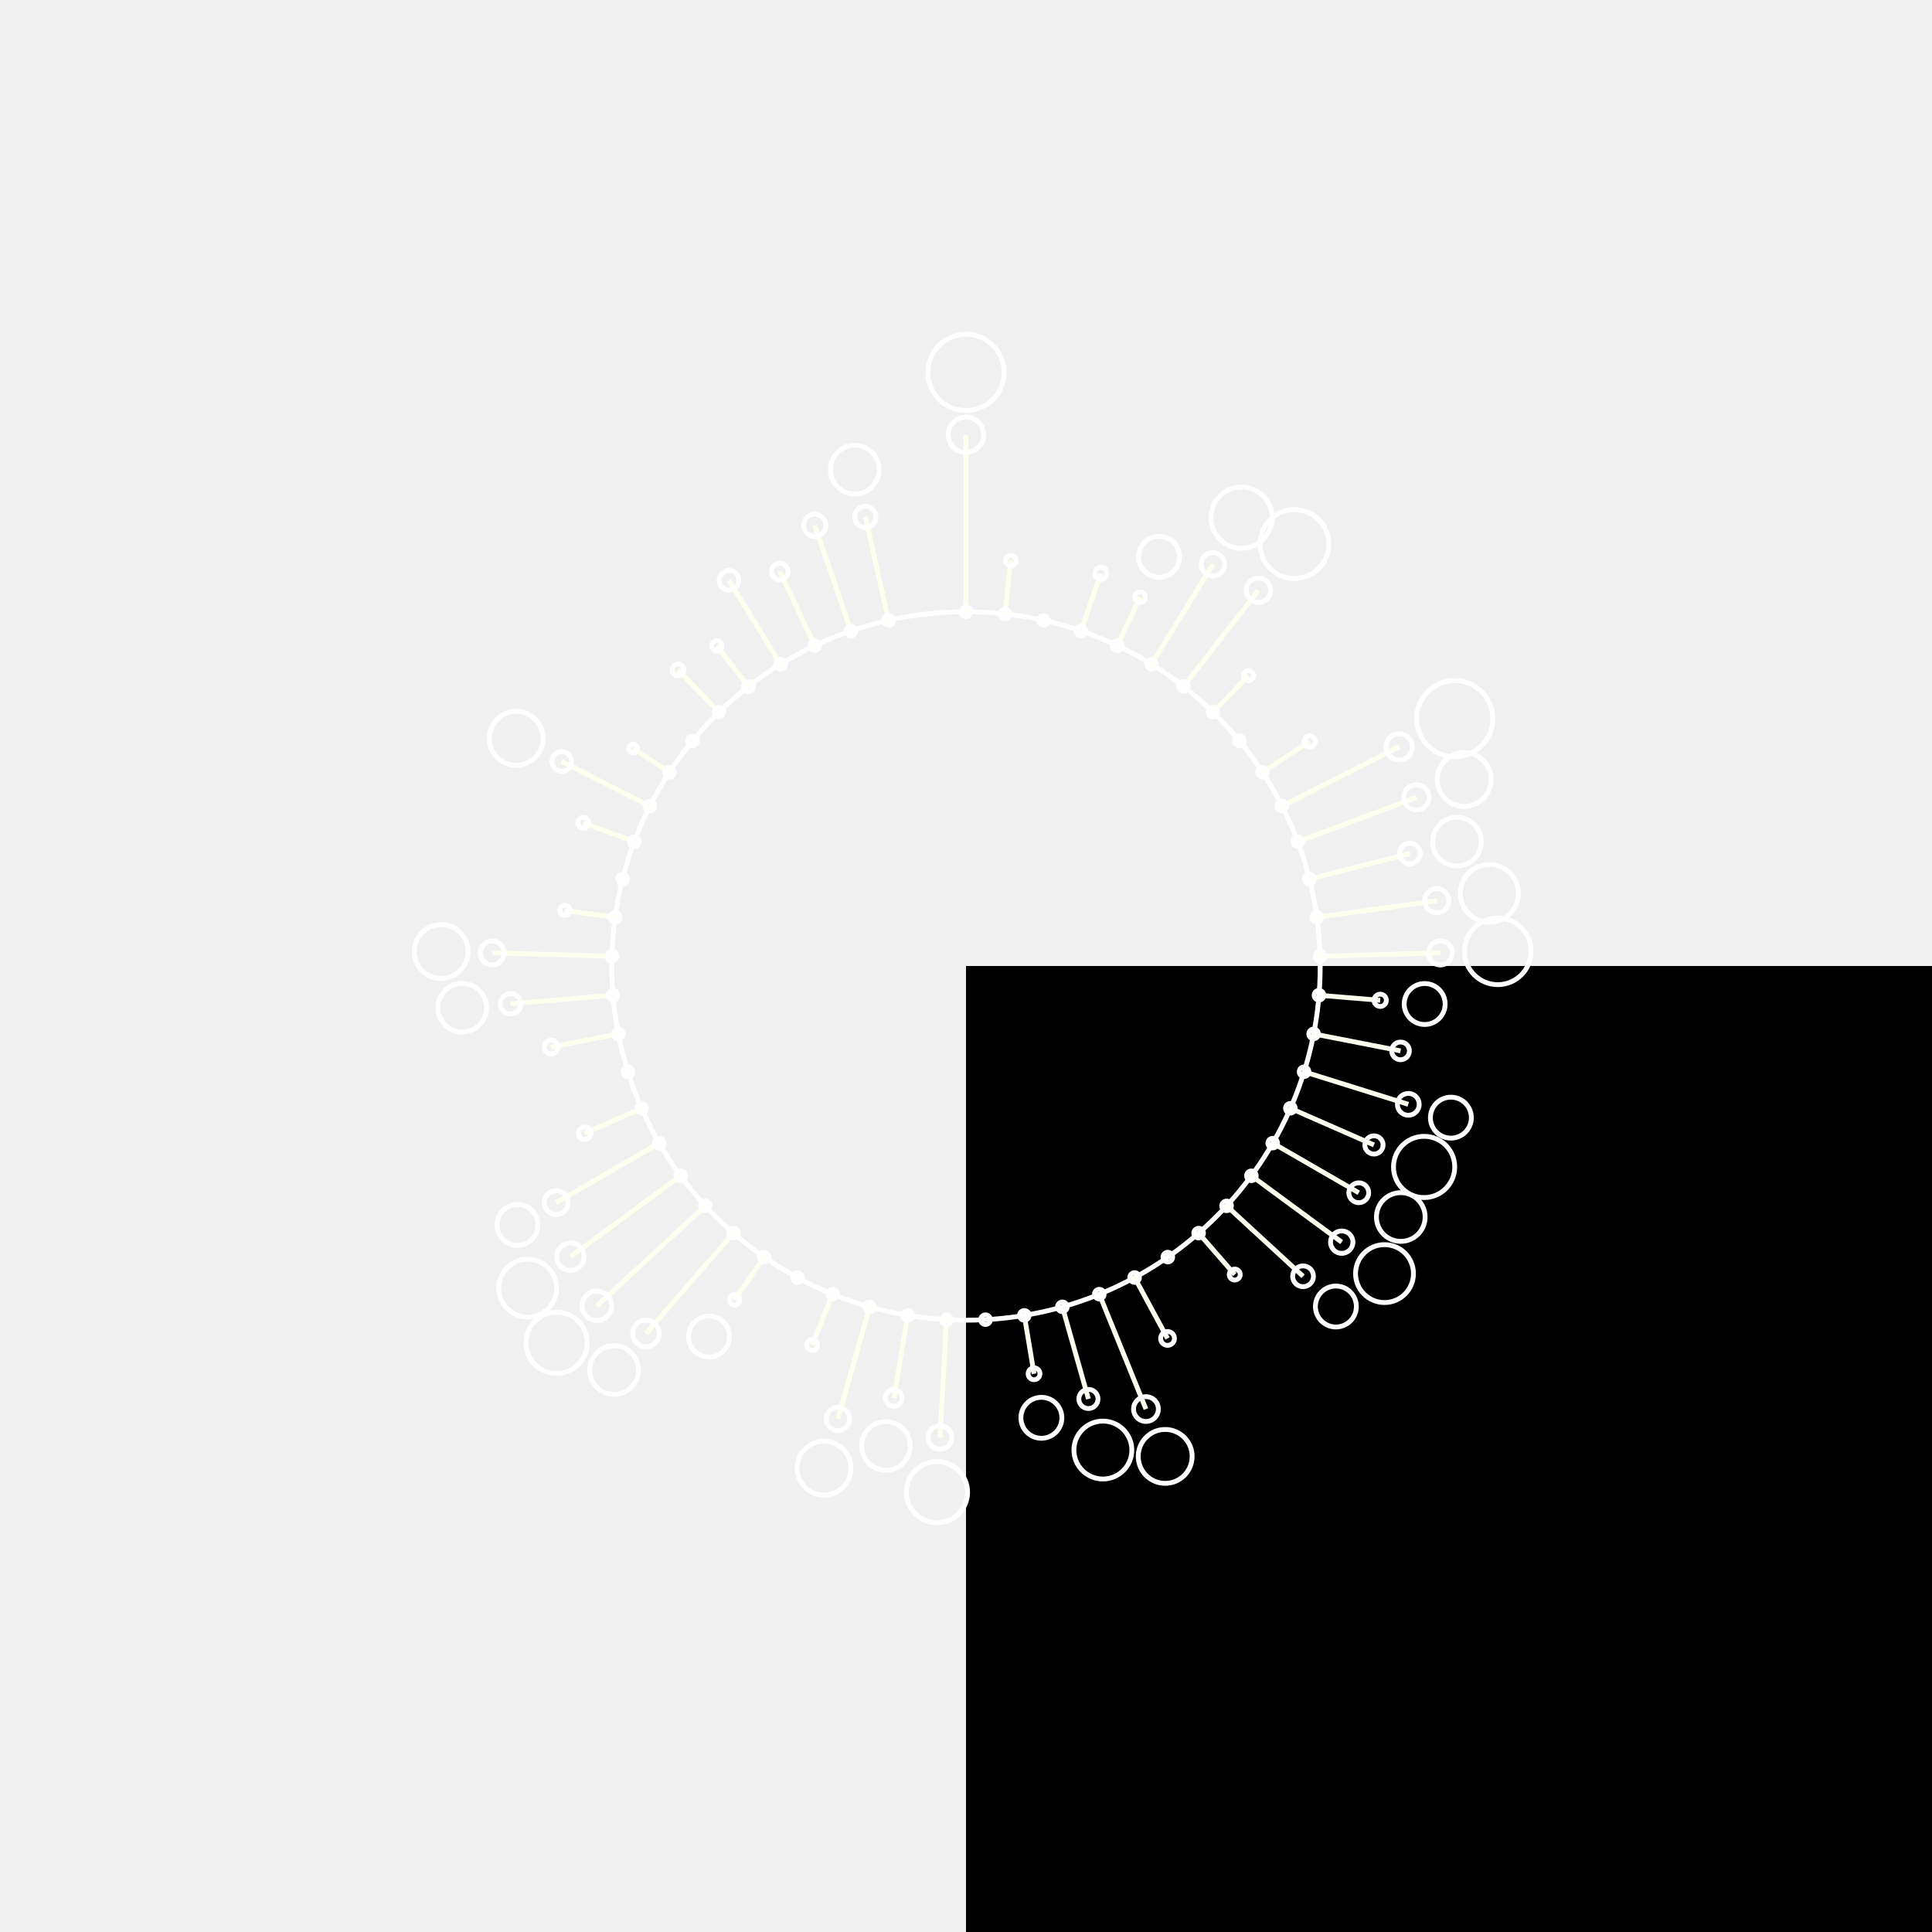
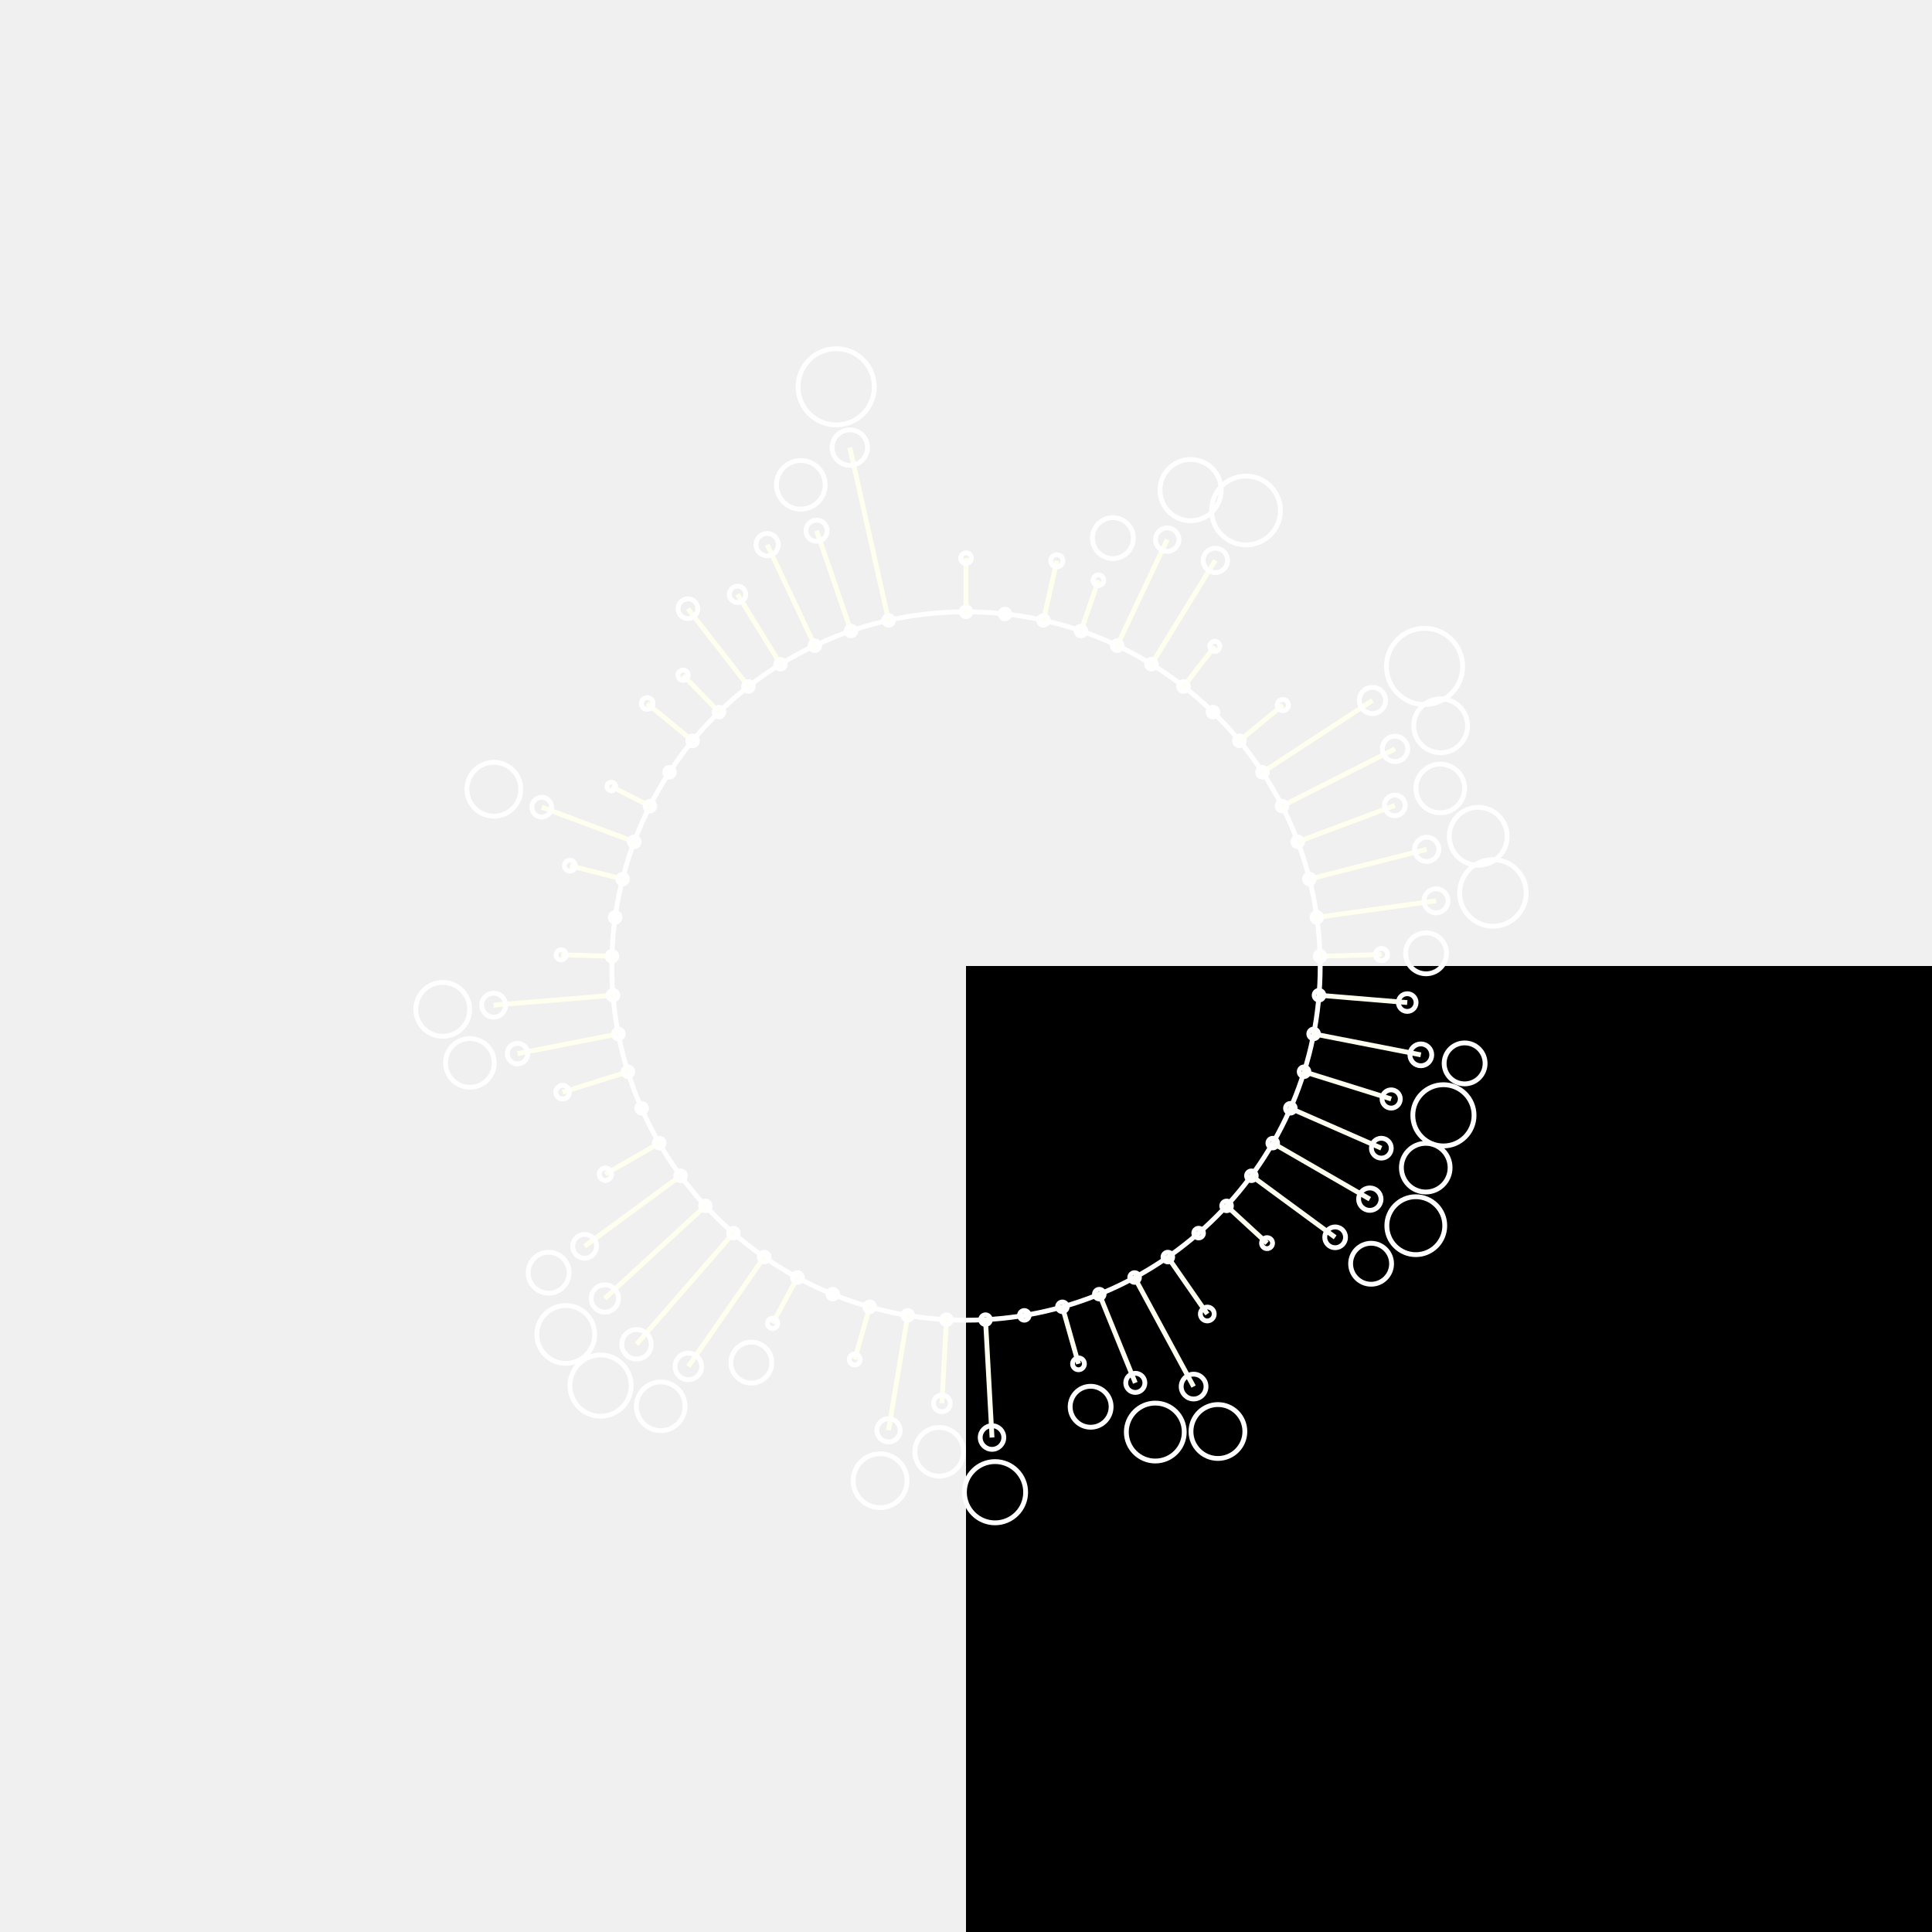
<svg xmlns="http://www.w3.org/2000/svg" viewBox="-200 -200 400 400" class="article-fingerprint d-flex" data-v-430fb1c8="">
  <style data-v-430fb1c8="">
          .article-fingerprint {
            transform-box: fill-box;
            transform-origin: center;
            background-color: black;
          }
          .article-fingerprint.item {
            position: absolute;
            top: 0;
            right: 0;
            width: 150%;
            height: 200%;
            -webkit-animation-name: spin;
            -webkit-animation-duration: 180s;
            -webkit-animation-iteration-count: infinite;
            -webkit-animation-timing-function: linear;
            -moz-animation-name: spin;
            -moz-animation-duration: 180s;
            -moz-animation-iteration-count: infinite;
            -moz-animation-timing-function: linear;
            -ms-animation-name: spin;
            -ms-animation-duration: 180s;
            -ms-animation-iteration-count: infinite;
            -ms-animation-timing-function: linear;
            animation-name: spin;
            animation-duration: 180s;
            animation-iteration-count: infinite;
            animation-timing-function: linear;
            -webkit-transition: all 1s ease;
            transition: all 1s ease;
          }

          /* .overlay:not(:hover) + .article-fingerprint.item {
  filter: blur(4px);
}
.overlay:hover + .article-fingerprint.item + svg {
  filter: blur(0px);
} */
          .overlay:not(:hover) + .article-fingerprint.item {
            -webkit-animation-play-state: paused;
            -moz-animation-play-state: paused;
            -o-animation-play-state: paused;
            animation-play-state: paused;
          }

          .overlay:hover + .article-fingerprint.item {
            -webkit-animation-play-state: running;
            -moz-animation-play-state: running;
            -o-animation-play-state: running;
            animation-play-state: running;
          }
          /* 
@-webkit-keyframes breathing {
  0% {
    -webkit-transform: scale(1);
    transform: scale(1);
  }

  40% {
    -webkit-transform: scale(1.1);
    transform: scale(1.1);
  }
  55% {
    -webkit-transform: scale(1.1);
    transform: scale(1.1);
  }

  100% {
    -webkit-transform: scale(1);
    transform: scale(1);
  }
}

@keyframes breathing {
  0% {
    -webkit-transform: scale(1);
    -ms-transform: scale(1);
    transform: scale(1);
  }

  40% {
    -webkit-transform: scale(1.1);
    -ms-transform: scale(1.1);
    transform: scale(1.1);
  }
  55% {
    -webkit-transform: scale(1.1);
    -ms-transform: scale(1.1);
    transform: scale(1.1); * 2
  }

  100% {
    -webkit-transform: scale(1);
    -ms-transform: scale(1);
    transform: scale(1);
  }
} */
          @-ms-keyframes spin {
            from {
              -ms-transform: rotate(0deg);
            }
            to {
              -ms-transform: rotate(360deg);
            }
          }

          @-moz-keyframes spin {
            from {
              -moz-transform: rotate(0deg);
            }
            to {
              -moz-transform: rotate(360deg);
            }
          }

          @-webkit-keyframes spin {
            from {
              -webkit-transform: rotate(0deg);
            }
            to {
              -webkit-transform: rotate(360deg);
            }
          }

          @keyframes spin {
            from {
              transform: rotate(0deg);
            }
            to {
              transform: rotate(360deg);
            }
          }
        </style>
  <rect id="overlay" width="100%" height="100%" fill="#000000" data-v-430fb1c8="" />
  <g data-v-430fb1c8="">
    <circle fill="#FFF" cx="0" cy="0" r="73.333" data-v-430fb1c8="" />
    <g idx="0" class="type-element" data-v-430fb1c8="">
      <style>
    .origin {
      /*   fill: black; */
    }
    .is-hl {
      fill: white;
      stroke: white;
    }

    .heading-placeholder {
      fill: transparent;
      stroke: white;
    }
    circle {
      fill: transparent;
      stroke: white;
    }
  </style>
-       <line x1="4.4903715968736284e-15" y1="-73.333" x2="6.735557395310443e-15" y2="-110" stroke="#FFFFF0" />
+       <line x1="4.4903715968736284e-15" y1="-73.333" x2="5.1699953159113734e-15" y2="-84.432" stroke="#FFFFF0" />
      <circle cx="4.4903715968736284e-15" cy="-73.333" r="1" class="origin" />
-       <circle cx="7.524821694721413e-15" cy="-122.89" r="7.89" class="refs" />
-       <circle cx="6.735557395310443e-15" cy="-110" r="3.667" />
+       <circle cx="5.1699953159113734e-15" cy="-84.432" r="1.11" />
    </g>
    <g idx="1" class="type-element" data-v-430fb1c8="">
      <style>
    .origin {
      /*   fill: black; */
    }
    .is-hl {
      fill: white;
      stroke: white;
    }

    .heading-placeholder {
      fill: transparent;
      stroke: white;
    }
    circle {
      fill: transparent;
      stroke: white;
    }
  </style>
-       <line x1="8.067" y1="-72.888" x2="9.288" y2="-83.92" stroke="#FFFFF0" />
+       <line x1="8.067" y1="-72.888" x2="8.067" y2="-72.888" stroke="#FFFFF0" />
      <circle cx="8.067" cy="-72.888" r="1" class="origin" />
-       <circle cx="9.288" cy="-83.92" r="1.11" />
+       <circle cx="8.067" cy="-72.888" r="0" />
    </g>
    <g idx="2" class="type-element" data-v-430fb1c8="">
      <style>
    .origin {
      /*   fill: black; */
    }
    .is-hl {
      fill: white;
      stroke: white;
    }

    .heading-placeholder {
      fill: transparent;
      stroke: white;
    }
    circle {
      fill: transparent;
      stroke: white;
    }
  </style>
-       <line x1="16.037" y1="-71.558" x2="16.037" y2="-71.558" stroke="#FFFFF0" />
+       <line x1="16.037" y1="-71.558" x2="18.8" y2="-83.89" stroke="#FFFFF0" />
      <circle cx="16.037" cy="-71.558" r="1" class="origin" />
-       <circle cx="16.037" cy="-71.558" r="0" />
+       <circle cx="18.8" cy="-83.89" r="1.264" />
    </g>
    <g idx="3" class="type-element" data-v-430fb1c8="">
      <style>
    .origin {
      /*   fill: black; */
    }
    .is-hl {
      fill: white;
      stroke: white;
    }

    .heading-placeholder {
      fill: transparent;
      stroke: white;
    }
    circle {
      fill: transparent;
      stroke: white;
    }
  </style>
-       <line x1="23.811" y1="-69.36" x2="27.915" y2="-81.313" stroke="#FFFFF0" />
+       <line x1="23.811" y1="-69.36" x2="27.415" y2="-79.858" stroke="#FFFFF0" />
      <circle cx="23.811" cy="-69.36" r="1" class="origin" />
-       <circle cx="27.915" cy="-81.313" r="1.264" />
+       <circle cx="30.415" cy="-88.596" r="4.239" class="refs" />
+       <circle cx="27.415" cy="-79.858" r="1.11" />
    </g>
    <g idx="4" class="type-element" data-v-430fb1c8="">
      <style>
    .origin {
      /*   fill: black; */
    }
    .is-hl {
      fill: white;
      stroke: white;
    }

    .heading-placeholder {
      fill: transparent;
      stroke: white;
    }
    circle {
      fill: transparent;
      stroke: white;
    }
  </style>
-       <line x1="31.297" y1="-66.32" x2="36.034" y2="-76.357" stroke="#FFFFF0" />
+       <line x1="31.297" y1="-66.32" x2="41.658" y2="-88.276" stroke="#FFFFF0" />
      <circle cx="31.297" cy="-66.32" r="1" class="origin" />
-       <circle cx="39.977" cy="-84.712" r="4.239" class="refs" />
-       <circle cx="36.034" cy="-76.357" r="1.11" />
+       <circle cx="46.497" cy="-98.53" r="6.339" class="refs" />
+       <circle cx="41.658" cy="-88.276" r="2.428" />
    </g>
    <g idx="5" class="type-element" data-v-430fb1c8="">
      <style>
    .origin {
      /*   fill: black; */
    }
    .is-hl {
      fill: white;
      stroke: white;
    }

    .heading-placeholder {
      fill: transparent;
      stroke: white;
    }
    circle {
      fill: transparent;
      stroke: white;
    }
  </style>
-       <line x1="38.403" y1="-62.474" x2="51.117" y2="-83.157" stroke="#FFFFF0" />
+       <line x1="38.403" y1="-62.474" x2="51.62" y2="-83.977" stroke="#FFFFF0" />
      <circle cx="38.403" cy="-62.474" r="1" class="origin" />
-       <circle cx="57.054" cy="-92.817" r="6.339" class="refs" />
-       <circle cx="51.117" cy="-83.157" r="2.428" />
+       <circle cx="57.972" cy="-94.31" r="7.129" class="refs" />
+       <circle cx="51.62" cy="-83.977" r="2.524" />
    </g>
    <g idx="6" class="type-element" data-v-430fb1c8="">
      <style>
    .origin {
      /*   fill: black; */
    }
    .is-hl {
      fill: white;
      stroke: white;
    }

    .heading-placeholder {
      fill: transparent;
      stroke: white;
    }
    circle {
      fill: transparent;
      stroke: white;
    }
  </style>
-       <line x1="45.042" y1="-57.87" x2="60.545" y2="-77.789" stroke="#FFFFF0" />
+       <line x1="45.042" y1="-57.87" x2="51.507" y2="-66.176" stroke="#FFFFF0" />
      <circle cx="45.042" cy="-57.87" r="1" class="origin" />
-       <circle cx="67.995" cy="-87.36" r="7.129" class="refs" />
-       <circle cx="60.545" cy="-77.789" r="2.524" />
+       <circle cx="51.507" cy="-66.176" r="1.052" />
    </g>
    <g idx="7" class="type-element" data-v-430fb1c8="">
      <style>
    .origin {
      /*   fill: black; */
    }
    .is-hl {
      fill: white;
      stroke: white;
    }

    .heading-placeholder {
      fill: transparent;
      stroke: white;
    }
    circle {
      fill: transparent;
      stroke: white;
    }
  </style>
-       <line x1="51.135" y1="-52.564" x2="58.474" y2="-60.108" stroke="#FFFFF0" />
+       <line x1="51.135" y1="-52.564" x2="51.135" y2="-52.564" stroke="#FFFFF0" />
      <circle cx="51.135" cy="-52.564" r="1" class="origin" />
-       <circle cx="58.474" cy="-60.108" r="1.052" />
+       <circle cx="51.135" cy="-52.564" r="0" />
    </g>
    <g idx="8" class="type-element" data-v-430fb1c8="">
      <style>
    .origin {
      /*   fill: black; */
    }
    .is-hl {
      fill: white;
      stroke: white;
    }

    .heading-placeholder {
      fill: transparent;
      stroke: white;
    }
    circle {
      fill: transparent;
      stroke: white;
    }
  </style>
-       <line x1="56.607" y1="-46.62" x2="56.607" y2="-46.62" stroke="#FFFFF0" />
+       <line x1="56.607" y1="-46.62" x2="65.598" y2="-54.024" stroke="#FFFFF0" />
      <circle cx="56.607" cy="-46.62" r="1" class="origin" />
-       <circle cx="56.607" cy="-46.62" r="0" />
+       <circle cx="65.598" cy="-54.024" r="1.165" />
    </g>
    <g idx="9" class="type-element" data-v-430fb1c8="">
      <style>
    .origin {
      /*   fill: black; */
    }
    .is-hl {
      fill: white;
      stroke: white;
    }

    .heading-placeholder {
      fill: transparent;
      stroke: white;
    }
    circle {
      fill: transparent;
      stroke: white;
    }
  </style>
-       <line x1="61.392" y1="-40.11" x2="71.143" y2="-46.48" stroke="#FFFFF0" />
+       <line x1="61.392" y1="-40.11" x2="84.146" y2="-54.975" stroke="#FFFFF0" />
      <circle cx="61.392" cy="-40.11" r="1" class="origin" />
-       <circle cx="71.143" cy="-46.48" r="1.165" />
+       <circle cx="94.936" cy="-62.025" r="7.89" class="refs" />
+       <circle cx="84.146" cy="-54.975" r="2.718" />
    </g>
    <g idx="10" class="type-element" data-v-430fb1c8="">
      <style>
    .origin {
      /*   fill: black; */
    }
    .is-hl {
      fill: white;
      stroke: white;
    }

    .heading-placeholder {
      fill: transparent;
      stroke: white;
    }
    circle {
      fill: transparent;
      stroke: white;
    }
  </style>
-       <line x1="65.432" y1="-33.112" x2="89.683" y2="-45.385" stroke="#FFFFF0" />
+       <line x1="65.432" y1="-33.112" x2="88.832" y2="-44.954" stroke="#FFFFF0" />
      <circle cx="65.432" cy="-33.112" r="1" class="origin" />
-       <circle cx="101.183" cy="-51.205" r="7.89" class="refs" />
-       <circle cx="89.683" cy="-45.385" r="2.718" />
+       <circle cx="98.271" cy="-49.731" r="5.579" class="refs" />
+       <circle cx="88.832" cy="-44.954" r="2.623" />
    </g>
    <g idx="11" class="type-element" data-v-430fb1c8="">
      <style>
    .origin {
      /*   fill: black; */
    }
    .is-hl {
      fill: white;
      stroke: white;
    }

    .heading-placeholder {
      fill: transparent;
      stroke: white;
    }
    circle {
      fill: transparent;
      stroke: white;
    }
  </style>
-       <line x1="68.677" y1="-25.713" x2="93.238" y2="-34.909" stroke="#FFFFF0" />
+       <line x1="68.677" y1="-25.713" x2="88.791" y2="-33.244" stroke="#FFFFF0" />
      <circle cx="68.677" cy="-25.713" r="1" class="origin" />
-       <circle cx="103.145" cy="-38.618" r="5.579" class="refs" />
-       <circle cx="93.238" cy="-34.909" r="2.623" />
+       <circle cx="98.195" cy="-36.765" r="5.041" class="refs" />
+       <circle cx="88.791" cy="-33.244" r="2.148" />
    </g>
    <g idx="12" class="type-element" data-v-430fb1c8="">
      <style>
    .origin {
      /*   fill: black; */
    }
    .is-hl {
      fill: white;
      stroke: white;
    }

    .heading-placeholder {
      fill: transparent;
      stroke: white;
    }
    circle {
      fill: transparent;
      stroke: white;
    }
  </style>
-       <line x1="71.089" y1="-18.002" x2="91.91" y2="-23.275" stroke="#FFFFF0" />
+       <line x1="71.089" y1="-18.002" x2="95.39" y2="-24.156" stroke="#FFFFF0" />
      <circle cx="71.089" cy="-18.002" r="1" class="origin" />
-       <circle cx="101.643" cy="-25.74" r="5.041" class="refs" />
-       <circle cx="91.91" cy="-23.275" r="2.148" />
+       <circle cx="106.049" cy="-26.855" r="5.995" class="refs" />
+       <circle cx="95.39" cy="-24.156" r="2.507" />
    </g>
    <g idx="13" class="type-element" data-v-430fb1c8="">
      <style>
    .origin {
      /*   fill: black; */
    }
    .is-hl {
      fill: white;
      stroke: white;
    }

    .heading-placeholder {
      fill: transparent;
      stroke: white;
    }
    circle {
      fill: transparent;
      stroke: white;
    }
  </style>
-       <line x1="72.638" y1="-10.073" x2="97.469" y2="-13.516" stroke="#FFFFF0" />
+       <line x1="72.638" y1="-10.073" x2="97.315" y2="-13.494" stroke="#FFFFF0" />
      <circle cx="72.638" cy="-10.073" r="1" class="origin" />
-       <circle cx="108.359" cy="-15.026" r="5.995" class="refs" />
-       <circle cx="97.469" cy="-13.516" r="2.507" />
+       <circle cx="109.097" cy="-15.128" r="6.895" class="refs" />
+       <circle cx="97.315" cy="-13.494" r="2.491" />
    </g>
    <g idx="14" class="type-element" data-v-430fb1c8="">
      <style>
    .origin {
      /*   fill: black; */
    }
    .is-hl {
      fill: white;
      stroke: white;
    }

    .heading-placeholder {
      fill: transparent;
      stroke: white;
    }
    circle {
      fill: transparent;
      stroke: white;
    }
  </style>
-       <line x1="73.305" y1="-2.021" x2="98.209" y2="-2.707" stroke="#FFFFF0" />
+       <line x1="73.305" y1="-2.021" x2="86.018" y2="-2.371" stroke="#FFFFF0" />
      <circle cx="73.305" cy="-2.021" r="1" class="origin" />
-       <circle cx="110.099" cy="-3.035" r="6.895" class="refs" />
-       <circle cx="98.209" cy="-2.707" r="2.491" />
+       <circle cx="95.253" cy="-2.626" r="4.239" class="refs" />
+       <circle cx="86.018" cy="-2.371" r="1.272" />
    </g>
    <g idx="15" class="type-element" data-v-430fb1c8="">
      <style>
    .origin {
      /*   fill: black; */
    }
    .is-hl {
      fill: white;
      stroke: white;
    }

    .heading-placeholder {
      fill: transparent;
      stroke: white;
    }
    circle {
      fill: transparent;
      stroke: white;
    }
  </style>
-       <line x1="73.083" y1="6.056" x2="85.756" y2="7.106" stroke="#FFFFF0" />
+       <line x1="73.083" y1="6.056" x2="91.355" y2="7.57" stroke="#FFFFF0" />
      <circle cx="73.083" cy="6.056" r="1" class="origin" />
-       <circle cx="94.964" cy="7.869" r="4.239" class="refs" />
-       <circle cx="85.756" cy="7.106" r="1.272" />
+       <circle cx="91.355" cy="7.57" r="1.833" />
    </g>
    <g idx="16" class="type-element" data-v-430fb1c8="">
      <style>
    .origin {
      /*   fill: black; */
    }
    .is-hl {
      fill: white;
      stroke: white;
    }

    .heading-placeholder {
      fill: transparent;
      stroke: white;
    }
    circle {
      fill: transparent;
      stroke: white;
    }
  </style>
-       <line x1="71.973" y1="14.059" x2="89.968" y2="17.574" stroke="#FFFFF0" />
+       <line x1="71.973" y1="14.059" x2="94.168" y2="18.394" stroke="#FFFFF0" />
      <circle cx="71.973" cy="14.059" r="1" class="origin" />
-       <circle cx="89.968" cy="17.574" r="1.833" />
+       <circle cx="103.236" cy="20.165" r="4.239" class="refs" />
+       <circle cx="94.168" cy="18.394" r="2.261" />
    </g>
    <g idx="17" class="type-element" data-v-430fb1c8="">
      <style>
    .origin {
      /*   fill: black; */
    }
    .is-hl {
      fill: white;
      stroke: white;
    }

    .heading-placeholder {
      fill: transparent;
      stroke: white;
    }
    circle {
      fill: transparent;
      stroke: white;
    }
  </style>
-       <line x1="69.99" y1="21.891" x2="91.573" y2="28.642" stroke="#FFFFF0" />
+       <line x1="69.99" y1="21.891" x2="88.026" y2="27.532" stroke="#FFFFF0" />
      <circle cx="69.99" cy="21.891" r="1" class="origin" />
-       <circle cx="100.391" cy="31.4" r="4.239" class="refs" />
-       <circle cx="91.573" cy="28.642" r="2.261" />
+       <circle cx="98.848" cy="30.917" r="6.339" class="refs" />
+       <circle cx="88.026" cy="27.532" r="1.89" />
    </g>
    <g idx="18" class="type-element" data-v-430fb1c8="">
      <style>
    .origin {
      /*   fill: black; */
    }
    .is-hl {
      fill: white;
      stroke: white;
    }

    .heading-placeholder {
      fill: transparent;
      stroke: white;
    }
    circle {
      fill: transparent;
      stroke: white;
    }
  </style>
-       <line x1="67.157" y1="29.458" x2="84.463" y2="37.049" stroke="#FFFFF0" />
+       <line x1="67.157" y1="29.458" x2="85.99" y2="37.719" stroke="#FFFFF0" />
      <circle cx="67.157" cy="29.458" r="1" class="origin" />
-       <circle cx="94.847" cy="41.604" r="6.339" class="refs" />
-       <circle cx="84.463" cy="37.049" r="1.89" />
+       <circle cx="95.185" cy="41.752" r="5.041" class="refs" />
+       <circle cx="85.99" cy="37.719" r="2.057" />
    </g>
    <g idx="19" class="type-element" data-v-430fb1c8="">
      <style>
    .origin {
      /*   fill: black; */
    }
    .is-hl {
      fill: white;
      stroke: white;
    }

    .heading-placeholder {
      fill: transparent;
      stroke: white;
    }
    circle {
      fill: transparent;
      stroke: white;
    }
  </style>
-       <line x1="63.509" y1="36.667" x2="81.319" y2="46.949" stroke="#FFFFF0" />
+       <line x1="63.509" y1="36.667" x2="83.605" y2="48.269" stroke="#FFFFF0" />
      <circle cx="63.509" cy="36.667" r="1" class="origin" />
-       <circle cx="90.015" cy="51.97" r="5.041" class="refs" />
-       <circle cx="81.319" cy="46.949" r="2.057" />
+       <circle cx="93.127" cy="53.767" r="5.995" class="refs" />
+       <circle cx="83.605" cy="48.269" r="2.321" />
    </g>
    <g idx="20" class="type-element" data-v-430fb1c8="">
      <style>
    .origin {
      /*   fill: black; */
    }
    .is-hl {
      fill: white;
      stroke: white;
    }

    .heading-placeholder {
      fill: transparent;
      stroke: white;
    }
    circle {
      fill: transparent;
      stroke: white;
    }
  </style>
-       <line x1="59.089" y1="43.431" x2="77.787" y2="57.173" stroke="#FFFFF0" />
+       <line x1="59.089" y1="43.431" x2="76.428" y2="56.174" stroke="#FFFFF0" />
      <circle cx="59.089" cy="43.431" r="1" class="origin" />
-       <circle cx="86.647" cy="63.685" r="5.995" class="refs" />
-       <circle cx="77.787" cy="57.173" r="2.321" />
+       <circle cx="83.872" cy="61.646" r="4.239" class="refs" />
+       <circle cx="76.428" cy="56.174" r="2.152" />
    </g>
    <g idx="21" class="type-element" data-v-430fb1c8="">
      <style>
    .origin {
      /*   fill: black; */
    }
    .is-hl {
      fill: white;
      stroke: white;
    }

    .heading-placeholder {
      fill: transparent;
      stroke: white;
    }
    circle {
      fill: transparent;
      stroke: white;
    }
  </style>
-       <line x1="53.953" y1="49.667" x2="69.785" y2="64.241" stroke="#FFFFF0" />
+       <line x1="53.953" y1="49.667" x2="62.328" y2="57.377" stroke="#FFFFF0" />
      <circle cx="53.953" cy="49.667" r="1" class="origin" />
-       <circle cx="76.582" cy="70.499" r="4.239" class="refs" />
-       <circle cx="69.785" cy="64.241" r="2.152" />
+       <circle cx="62.328" cy="57.377" r="1.138" />
    </g>
    <g idx="22" class="type-element" data-v-430fb1c8="">
      <style>
    .origin {
      /*   fill: black; */
    }
    .is-hl {
      fill: white;
      stroke: white;
    }

    .heading-placeholder {
      fill: transparent;
      stroke: white;
    }
    circle {
      fill: transparent;
      stroke: white;
    }
  </style>
-       <line x1="48.162" y1="55.301" x2="55.638" y2="63.885" stroke="#FFFFF0" />
+       <line x1="48.162" y1="55.301" x2="48.162" y2="55.301" stroke="#FFFFF0" />
      <circle cx="48.162" cy="55.301" r="1" class="origin" />
-       <circle cx="55.638" cy="63.885" r="1.138" />
+       <circle cx="48.162" cy="55.301" r="0" />
    </g>
    <g idx="23" class="type-element" data-v-430fb1c8="">
      <style>
    .origin {
      /*   fill: black; */
    }
    .is-hl {
      fill: white;
      stroke: white;
    }

    .heading-placeholder {
      fill: transparent;
      stroke: white;
    }
    circle {
      fill: transparent;
      stroke: white;
    }
  </style>
-       <line x1="41.786" y1="60.264" x2="41.786" y2="60.264" stroke="#FFFFF0" />
+       <line x1="41.786" y1="60.264" x2="49.958" y2="72.049" stroke="#FFFFF0" />
      <circle cx="41.786" cy="60.264" r="1" class="origin" />
-       <circle cx="41.786" cy="60.264" r="0" />
+       <circle cx="49.958" cy="72.049" r="1.434" />
    </g>
    <g idx="24" class="type-element" data-v-430fb1c8="">
      <style>
    .origin {
      /*   fill: black; */
    }
    .is-hl {
      fill: white;
      stroke: white;
    }

    .heading-placeholder {
      fill: transparent;
      stroke: white;
    }
    circle {
      fill: transparent;
      stroke: white;
    }
  </style>
-       <line x1="34.903" y1="64.495" x2="41.728" y2="77.107" stroke="#FFFFF0" />
+       <line x1="34.903" y1="64.495" x2="47.123" y2="87.076" stroke="#FFFFF0" />
      <circle cx="34.903" cy="64.495" r="1" class="origin" />
-       <circle cx="41.728" cy="77.107" r="1.434" />
+       <circle cx="52.158" cy="96.38" r="5.579" class="refs" />
+       <circle cx="47.123" cy="87.076" r="2.568" />
    </g>
    <g idx="25" class="type-element" data-v-430fb1c8="">
      <style>
    .origin {
      /*   fill: black; */
    }
    .is-hl {
      fill: white;
      stroke: white;
    }

    .heading-placeholder {
      fill: transparent;
      stroke: white;
    }
    circle {
      fill: transparent;
      stroke: white;
    }
  </style>
-       <line x1="27.596" y1="67.943" x2="37.258" y2="91.731" stroke="#FFFFF0" />
+       <line x1="27.596" y1="67.943" x2="35.055" y2="86.307" stroke="#FFFFF0" />
      <circle cx="27.596" cy="67.943" r="1" class="origin" />
-       <circle cx="41.239" cy="101.533" r="5.579" class="refs" />
-       <circle cx="37.258" cy="91.731" r="2.568" />
+       <circle cx="39.192" cy="96.493" r="5.995" class="refs" />
+       <circle cx="35.055" cy="86.307" r="1.982" />
    </g>
    <g idx="26" class="type-element" data-v-430fb1c8="">
      <style>
    .origin {
      /*   fill: black; */
    }
    .is-hl {
      fill: white;
      stroke: white;
    }

    .heading-placeholder {
      fill: transparent;
      stroke: white;
    }
    circle {
      fill: transparent;
      stroke: white;
    }
  </style>
-       <line x1="19.954" y1="70.566" x2="25.348" y2="89.639" stroke="#FFFFF0" />
+       <line x1="19.954" y1="70.566" x2="23.291" y2="82.365" stroke="#FFFFF0" />
      <circle cx="19.954" cy="70.566" r="1" class="origin" />
-       <circle cx="28.339" cy="100.219" r="5.995" class="refs" />
-       <circle cx="25.348" cy="89.639" r="1.982" />
+       <circle cx="25.805" cy="91.255" r="4.239" class="refs" />
+       <circle cx="23.291" cy="82.365" r="1.226" />
    </g>
    <g idx="27" class="type-element" data-v-430fb1c8="">
      <style>
    .origin {
      /*   fill: black; */
    }
    .is-hl {
      fill: white;
      stroke: white;
    }

    .heading-placeholder {
      fill: transparent;
      stroke: white;
    }
    circle {
      fill: transparent;
      stroke: white;
    }
  </style>
-       <line x1="12.07" y1="72.333" x2="14.088" y2="84.427" stroke="#FFFFF0" />
+       <line x1="12.07" y1="72.333" x2="12.07" y2="72.333" stroke="#FFFFF0" />
      <circle cx="12.07" cy="72.333" r="1" class="origin" />
-       <circle cx="15.609" cy="93.54" r="4.239" class="refs" />
-       <circle cx="14.088" cy="84.427" r="1.226" />
+       <circle cx="12.07" cy="72.333" r="0" />
    </g>
    <g idx="28" class="type-element" data-v-430fb1c8="">
      <style>
    .origin {
      /*   fill: black; */
    }
    .is-hl {
      fill: white;
      stroke: white;
    }

    .heading-placeholder {
      fill: transparent;
      stroke: white;
    }
    circle {
      fill: transparent;
      stroke: white;
    }
  </style>
-       <line x1="4.04" y1="73.222" x2="4.04" y2="73.222" stroke="#FFFFF0" />
+       <line x1="4.04" y1="73.222" x2="5.386" y2="97.625" stroke="#FFFFF0" />
      <circle cx="4.04" cy="73.222" r="1" class="origin" />
-       <circle cx="4.04" cy="73.222" r="0" />
+       <circle cx="6.011" cy="108.947" r="6.339" class="refs" />
+       <circle cx="5.386" cy="97.625" r="2.444" />
    </g>
    <g idx="29" class="type-element" data-v-430fb1c8="">
      <style>
    .origin {
      /*   fill: black; */
    }
    .is-hl {
      fill: white;
      stroke: white;
    }

    .heading-placeholder {
      fill: transparent;
      stroke: white;
    }
    circle {
      fill: transparent;
      stroke: white;
    }
  </style>
-       <line x1="-4.04" y1="73.222" x2="-5.386" y2="97.625" stroke="#FFFFF0" />
+       <line x1="-4.04" y1="73.222" x2="-4.996" y2="90.551" stroke="#FFFFF0" />
      <circle cx="-4.04" cy="73.222" r="1" class="origin" />
-       <circle cx="-6.011" cy="108.947" r="6.339" class="refs" />
-       <circle cx="-5.386" cy="97.625" r="2.444" />
+       <circle cx="-5.549" cy="100.577" r="5.041" class="refs" />
+       <circle cx="-4.996" cy="90.551" r="1.736" />
    </g>
    <g idx="30" class="type-element" data-v-430fb1c8="">
      <style>
    .origin {
      /*   fill: black; */
    }
    .is-hl {
      fill: white;
      stroke: white;
    }

    .heading-placeholder {
      fill: transparent;
      stroke: white;
    }
    circle {
      fill: transparent;
      stroke: white;
    }
  </style>
-       <line x1="-12.07" y1="72.333" x2="-14.927" y2="89.452" stroke="#FFFFF0" />
+       <line x1="-12.07" y1="72.333" x2="-16.041" y2="96.129" stroke="#FFFFF0" />
      <circle cx="-12.07" cy="72.333" r="1" class="origin" />
-       <circle cx="-16.58" cy="99.356" r="5.041" class="refs" />
-       <circle cx="-14.927" cy="89.452" r="1.736" />
+       <circle cx="-17.782" cy="106.563" r="5.579" class="refs" />
+       <circle cx="-16.041" cy="96.129" r="2.412" />
    </g>
    <g idx="31" class="type-element" data-v-430fb1c8="">
      <style>
    .origin {
      /*   fill: black; */
    }
    .is-hl {
      fill: white;
      stroke: white;
    }

    .heading-placeholder {
      fill: transparent;
      stroke: white;
    }
    circle {
      fill: transparent;
      stroke: white;
    }
  </style>
-       <line x1="-19.954" y1="70.566" x2="-26.519" y2="93.78" stroke="#FFFFF0" />
+       <line x1="-19.954" y1="70.566" x2="-23.037" y2="81.467" stroke="#FFFFF0" />
      <circle cx="-19.954" cy="70.566" r="1" class="origin" />
-       <circle cx="-29.397" cy="103.96" r="5.579" class="refs" />
-       <circle cx="-26.519" cy="93.78" r="2.412" />
+       <circle cx="-23.037" cy="81.467" r="1.133" />
    </g>
    <g idx="32" class="type-element" data-v-430fb1c8="">
      <style>
    .origin {
      /*   fill: black; */
    }
    .is-hl {
      fill: white;
      stroke: white;
    }

    .heading-placeholder {
      fill: transparent;
      stroke: white;
    }
    circle {
      fill: transparent;
      stroke: white;
    }
  </style>
-       <line x1="-27.596" y1="67.943" x2="-31.859" y2="78.438" stroke="#FFFFF0" />
+       <line x1="-27.596" y1="67.943" x2="-27.596" y2="67.943" stroke="#FFFFF0" />
      <circle cx="-27.596" cy="67.943" r="1" class="origin" />
-       <circle cx="-31.859" cy="78.438" r="1.133" />
+       <circle cx="-27.596" cy="67.943" r="0" />
    </g>
    <g idx="33" class="type-element" data-v-430fb1c8="">
      <style>
    .origin {
      /*   fill: black; */
    }
    .is-hl {
      fill: white;
      stroke: white;
    }

    .heading-placeholder {
      fill: transparent;
      stroke: white;
    }
    circle {
      fill: transparent;
      stroke: white;
    }
  </style>
-       <line x1="-34.903" y1="64.495" x2="-34.903" y2="64.495" stroke="#FFFFF0" />
+       <line x1="-34.903" y1="64.495" x2="-40.039" y2="73.985" stroke="#FFFFF0" />
      <circle cx="-34.903" cy="64.495" r="1" class="origin" />
-       <circle cx="-34.903" cy="64.495" r="0" />
+       <circle cx="-44.436" cy="82.111" r="4.239" class="refs" />
+       <circle cx="-40.039" cy="73.985" r="1.079" />
    </g>
    <g idx="34" class="type-element" data-v-430fb1c8="">
      <style>
    .origin {
      /*   fill: black; */
    }
    .is-hl {
      fill: white;
      stroke: white;
    }

    .heading-placeholder {
      fill: transparent;
      stroke: white;
    }
    circle {
      fill: transparent;
      stroke: white;
    }
  </style>
-       <line x1="-41.786" y1="60.264" x2="-47.935" y2="69.132" stroke="#FFFFF0" />
+       <line x1="-41.786" y1="60.264" x2="-57.484" y2="82.903" stroke="#FFFFF0" />
      <circle cx="-41.786" cy="60.264" r="1" class="origin" />
-       <circle cx="-53.199" cy="76.724" r="4.239" class="refs" />
-       <circle cx="-47.935" cy="69.132" r="1.079" />
+       <circle cx="-63.205" cy="91.155" r="5.041" class="refs" />
+       <circle cx="-57.484" cy="82.903" r="2.755" />
    </g>
    <g idx="35" class="type-element" data-v-430fb1c8="">
      <style>
    .origin {
      /*   fill: black; */
    }
    .is-hl {
      fill: white;
      stroke: white;
    }

    .heading-placeholder {
      fill: transparent;
      stroke: white;
    }
    circle {
      fill: transparent;
      stroke: white;
    }
  </style>
-       <line x1="-48.162" y1="55.301" x2="-66.255" y2="76.076" stroke="#FFFFF0" />
+       <line x1="-48.162" y1="55.301" x2="-68.213" y2="78.325" stroke="#FFFFF0" />
      <circle cx="-48.162" cy="55.301" r="1" class="origin" />
-       <circle cx="-72.849" cy="83.648" r="5.041" class="refs" />
-       <circle cx="-66.255" cy="76.076" r="2.755" />
+       <circle cx="-75.66" cy="86.875" r="6.339" class="refs" />
+       <circle cx="-68.213" cy="78.325" r="3.053" />
    </g>
    <g idx="36" class="type-element" data-v-430fb1c8="">
      <style>
    .origin {
      /*   fill: black; */
    }
    .is-hl {
      fill: white;
      stroke: white;
    }

    .heading-placeholder {
      fill: transparent;
      stroke: white;
    }
    circle {
      fill: transparent;
      stroke: white;
    }
  </style>
-       <line x1="-53.953" y1="49.667" x2="-76.416" y2="70.345" stroke="#FFFFF0" />
+       <line x1="-53.953" y1="49.667" x2="-74.775" y2="68.836" stroke="#FFFFF0" />
      <circle cx="-53.953" cy="49.667" r="1" class="origin" />
-       <circle cx="-84.758" cy="78.025" r="6.339" class="refs" />
-       <circle cx="-76.416" cy="70.345" r="3.053" />
+       <circle cx="-82.865" cy="76.282" r="5.995" class="refs" />
+       <circle cx="-74.775" cy="68.836" r="2.83" />
    </g>
    <g idx="37" class="type-element" data-v-430fb1c8="">
      <style>
    .origin {
      /*   fill: black; */
    }
    .is-hl {
      fill: white;
      stroke: white;
    }

    .heading-placeholder {
      fill: transparent;
      stroke: white;
    }
    circle {
      fill: transparent;
      stroke: white;
    }
  </style>
-       <line x1="-59.089" y1="43.431" x2="-81.894" y2="60.192" stroke="#FFFFF0" />
+       <line x1="-59.089" y1="43.431" x2="-78.958" y2="58.034" stroke="#FFFFF0" />
      <circle cx="-59.089" cy="43.431" r="1" class="origin" />
-       <circle cx="-90.753" cy="66.703" r="5.995" class="refs" />
-       <circle cx="-81.894" cy="60.192" r="2.83" />
+       <circle cx="-86.403" cy="63.506" r="4.239" class="refs" />
+       <circle cx="-78.958" cy="58.034" r="2.466" />
    </g>
    <g idx="38" class="type-element" data-v-430fb1c8="">
      <style>
    .origin {
      /*   fill: black; */
    }
    .is-hl {
      fill: white;
      stroke: white;
    }

    .heading-placeholder {
      fill: transparent;
      stroke: white;
    }
    circle {
      fill: transparent;
      stroke: white;
    }
  </style>
-       <line x1="-63.509" y1="36.667" x2="-84.863" y2="48.996" stroke="#FFFFF0" />
+       <line x1="-63.509" y1="36.667" x2="-74.655" y2="43.102" stroke="#FFFFF0" />
      <circle cx="-63.509" cy="36.667" r="1" class="origin" />
-       <circle cx="-92.865" cy="53.615" r="4.239" class="refs" />
-       <circle cx="-84.863" cy="48.996" r="2.466" />
+       <circle cx="-74.655" cy="43.102" r="1.287" />
    </g>
    <g idx="39" class="type-element" data-v-430fb1c8="">
      <style>
    .origin {
      /*   fill: black; */
    }
    .is-hl {
      fill: white;
      stroke: white;
    }

    .heading-placeholder {
      fill: transparent;
      stroke: white;
    }
    circle {
      fill: transparent;
      stroke: white;
    }
  </style>
-       <line x1="-67.157" y1="29.458" x2="-78.944" y2="34.628" stroke="#FFFFF0" />
+       <line x1="-67.157" y1="29.458" x2="-67.157" y2="29.458" stroke="#FFFFF0" />
      <circle cx="-67.157" cy="29.458" r="1" class="origin" />
-       <circle cx="-78.944" cy="34.628" r="1.287" />
+       <circle cx="-67.157" cy="29.458" r="0" />
    </g>
    <g idx="40" class="type-element" data-v-430fb1c8="">
      <style>
    .origin {
      /*   fill: black; */
    }
    .is-hl {
      fill: white;
      stroke: white;
    }

    .heading-placeholder {
      fill: transparent;
      stroke: white;
    }
    circle {
      fill: transparent;
      stroke: white;
    }
  </style>
-       <line x1="-69.99" y1="21.891" x2="-69.99" y2="21.891" stroke="#FFFFF0" />
+       <line x1="-69.99" y1="21.891" x2="-83.517" y2="26.122" stroke="#FFFFF0" />
      <circle cx="-69.99" cy="21.891" r="1" class="origin" />
-       <circle cx="-69.99" cy="21.891" r="0" />
+       <circle cx="-83.517" cy="26.122" r="1.417" />
    </g>
    <g idx="41" class="type-element" data-v-430fb1c8="">
      <style>
    .origin {
      /*   fill: black; */
    }
    .is-hl {
      fill: white;
      stroke: white;
    }

    .heading-placeholder {
      fill: transparent;
      stroke: white;
    }
    circle {
      fill: transparent;
      stroke: white;
    }
  </style>
-       <line x1="-71.973" y1="14.059" x2="-85.884" y2="16.776" stroke="#FFFFF0" />
+       <line x1="-71.973" y1="14.059" x2="-92.858" y2="18.138" stroke="#FFFFF0" />
      <circle cx="-71.973" cy="14.059" r="1" class="origin" />
-       <circle cx="-85.884" cy="16.776" r="1.417" />
+       <circle cx="-102.712" cy="20.063" r="5.041" class="refs" />
+       <circle cx="-92.858" cy="18.138" r="2.128" />
    </g>
    <g idx="42" class="type-element" data-v-430fb1c8="">
      <style>
    .origin {
      /*   fill: black; */
    }
    .is-hl {
      fill: white;
      stroke: white;
    }

    .heading-placeholder {
      fill: transparent;
      stroke: white;
    }
    circle {
      fill: transparent;
      stroke: white;
    }
  </style>
-       <line x1="-73.083" y1="6.056" x2="-94.289" y2="7.813" stroke="#FFFFF0" />
+       <line x1="-73.083" y1="6.056" x2="-97.795" y2="8.104" stroke="#FFFFF0" />
      <circle cx="-73.083" cy="6.056" r="1" class="origin" />
-       <circle cx="-104.296" cy="8.642" r="5.041" class="refs" />
-       <circle cx="-94.289" cy="7.813" r="2.128" />
+       <circle cx="-108.338" cy="8.977" r="5.579" class="refs" />
+       <circle cx="-97.795" cy="8.104" r="2.48" />
    </g>
    <g idx="43" class="type-element" data-v-430fb1c8="">
      <style>
    .origin {
      /*   fill: black; */
    }
    .is-hl {
      fill: white;
      stroke: white;
    }

    .heading-placeholder {
      fill: transparent;
      stroke: white;
    }
    circle {
      fill: transparent;
      stroke: white;
    }
  </style>
-       <line x1="-73.305" y1="-2.021" x2="-98.093" y2="-2.704" stroke="#FFFFF0" />
+       <line x1="-73.305" y1="-2.021" x2="-83.826" y2="-2.311" stroke="#FFFFF0" />
      <circle cx="-73.305" cy="-2.021" r="1" class="origin" />
-       <circle cx="-108.668" cy="-2.995" r="5.579" class="refs" />
-       <circle cx="-98.093" cy="-2.704" r="2.48" />
+       <circle cx="-83.826" cy="-2.311" r="1.052" />
    </g>
    <g idx="44" class="type-element" data-v-430fb1c8="">
      <style>
    .origin {
      /*   fill: black; */
    }
    .is-hl {
      fill: white;
      stroke: white;
    }

    .heading-placeholder {
      fill: transparent;
      stroke: white;
    }
    circle {
      fill: transparent;
      stroke: white;
    }
  </style>
-       <line x1="-72.638" y1="-10.073" x2="-83.063" y2="-11.518" stroke="#FFFFF0" />
+       <line x1="-72.638" y1="-10.073" x2="-72.638" y2="-10.073" stroke="#FFFFF0" />
      <circle cx="-72.638" cy="-10.073" r="1" class="origin" />
-       <circle cx="-83.063" cy="-11.518" r="1.052" />
+       <circle cx="-72.638" cy="-10.073" r="0" />
    </g>
    <g idx="45" class="type-element" data-v-430fb1c8="">
      <style>
    .origin {
      /*   fill: black; */
    }
    .is-hl {
      fill: white;
      stroke: white;
    }

    .heading-placeholder {
      fill: transparent;
      stroke: white;
    }
    circle {
      fill: transparent;
      stroke: white;
    }
  </style>
-       <line x1="-71.089" y1="-18.002" x2="-71.089" y2="-18.002" stroke="#FFFFF0" />
+       <line x1="-71.089" y1="-18.002" x2="-82.017" y2="-20.769" stroke="#FFFFF0" />
      <circle cx="-71.089" cy="-18.002" r="1" class="origin" />
-       <circle cx="-71.089" cy="-18.002" r="0" />
+       <circle cx="-82.017" cy="-20.769" r="1.127" />
    </g>
    <g idx="46" class="type-element" data-v-430fb1c8="">
      <style>
    .origin {
      /*   fill: black; */
    }
    .is-hl {
      fill: white;
      stroke: white;
    }

    .heading-placeholder {
      fill: transparent;
      stroke: white;
    }
    circle {
      fill: transparent;
      stroke: white;
    }
  </style>
-       <line x1="-68.677" y1="-25.713" x2="-79.234" y2="-29.666" stroke="#FFFFF0" />
+       <line x1="-68.677" y1="-25.713" x2="-87.841" y2="-32.888" stroke="#FFFFF0" />
      <circle cx="-68.677" cy="-25.713" r="1" class="origin" />
-       <circle cx="-79.234" cy="-29.666" r="1.127" />
+       <circle cx="-97.748" cy="-36.598" r="5.579" class="refs" />
+       <circle cx="-87.841" cy="-32.888" r="2.046" />
    </g>
    <g idx="47" class="type-element" data-v-430fb1c8="">
      <style>
    .origin {
      /*   fill: black; */
    }
    .is-hl {
      fill: white;
      stroke: white;
    }

    .heading-placeholder {
      fill: transparent;
      stroke: white;
    }
    circle {
      fill: transparent;
      stroke: white;
    }
  </style>
-       <line x1="-65.432" y1="-33.112" x2="-83.69" y2="-42.352" stroke="#FFFFF0" />
+       <line x1="-65.432" y1="-33.112" x2="-73.43" y2="-37.16" stroke="#FFFFF0" />
      <circle cx="-65.432" cy="-33.112" r="1" class="origin" />
-       <circle cx="-93.129" cy="-47.129" r="5.579" class="refs" />
-       <circle cx="-83.69" cy="-42.352" r="2.046" />
+       <circle cx="-73.43" cy="-37.16" r="0.896" />
    </g>
    <g idx="48" class="type-element" data-v-430fb1c8="">
      <style>
    .origin {
      /*   fill: black; */
    }
    .is-hl {
      fill: white;
      stroke: white;
    }

    .heading-placeholder {
      fill: transparent;
      stroke: white;
    }
    circle {
      fill: transparent;
      stroke: white;
    }
  </style>
-       <line x1="-61.392" y1="-40.11" x2="-68.897" y2="-45.013" stroke="#FFFFF0" />
+       <line x1="-61.392" y1="-40.11" x2="-61.392" y2="-40.11" stroke="#FFFFF0" />
      <circle cx="-61.392" cy="-40.11" r="1" class="origin" />
-       <circle cx="-68.897" cy="-45.013" r="0.896" />
+       <circle cx="-61.392" cy="-40.11" r="0" />
    </g>
    <g idx="49" class="type-element" data-v-430fb1c8="">
      <style>
    .origin {
      /*   fill: black; */
    }
    .is-hl {
      fill: white;
      stroke: white;
    }

    .heading-placeholder {
      fill: transparent;
      stroke: white;
    }
    circle {
      fill: transparent;
      stroke: white;
    }
  </style>
-       <line x1="-56.607" y1="-46.62" x2="-56.607" y2="-46.62" stroke="#FFFFF0" />
+       <line x1="-56.607" y1="-46.62" x2="-66.004" y2="-54.358" stroke="#FFFFF0" />
      <circle cx="-56.607" cy="-46.62" r="1" class="origin" />
-       <circle cx="-56.607" cy="-46.62" r="0" />
+       <circle cx="-66.004" cy="-54.358" r="1.217" />
    </g>
    <g idx="50" class="type-element" data-v-430fb1c8="">
      <style>
    .origin {
      /*   fill: black; */
    }
    .is-hl {
      fill: white;
      stroke: white;
    }

    .heading-placeholder {
      fill: transparent;
      stroke: white;
    }
    circle {
      fill: transparent;
      stroke: white;
    }
  </style>
-       <line x1="-51.135" y1="-52.564" x2="-59.623" y2="-61.289" stroke="#FFFFF0" />
+       <line x1="-51.135" y1="-52.564" x2="-58.569" y2="-60.205" stroke="#FFFFF0" />
      <circle cx="-51.135" cy="-52.564" r="1" class="origin" />
-       <circle cx="-59.623" cy="-61.289" r="1.217" />
+       <circle cx="-58.569" cy="-60.205" r="1.066" />
    </g>
    <g idx="51" class="type-element" data-v-430fb1c8="">
      <style>
    .origin {
      /*   fill: black; */
    }
    .is-hl {
      fill: white;
      stroke: white;
    }

    .heading-placeholder {
      fill: transparent;
      stroke: white;
    }
    circle {
      fill: transparent;
      stroke: white;
    }
  </style>
-       <line x1="-45.042" y1="-57.87" x2="-51.59" y2="-66.283" stroke="#FFFFF0" />
+       <line x1="-45.042" y1="-57.87" x2="-57.576" y2="-73.973" stroke="#FFFFF0" />
      <circle cx="-45.042" cy="-57.87" r="1" class="origin" />
-       <circle cx="-51.59" cy="-66.283" r="1.066" />
+       <circle cx="-57.576" cy="-73.973" r="2.041" />
    </g>
    <g idx="52" class="type-element" data-v-430fb1c8="">
      <style>
    .origin {
      /*   fill: black; */
    }
    .is-hl {
      fill: white;
      stroke: white;
    }

    .heading-placeholder {
      fill: transparent;
      stroke: white;
    }
    circle {
      fill: transparent;
      stroke: white;
    }
  </style>
-       <line x1="-38.403" y1="-62.474" x2="-49.089" y2="-79.858" stroke="#FFFFF0" />
+       <line x1="-38.403" y1="-62.474" x2="-47.299" y2="-76.947" stroke="#FFFFF0" />
      <circle cx="-38.403" cy="-62.474" r="1" class="origin" />
-       <circle cx="-49.089" cy="-79.858" r="2.041" />
+       <circle cx="-47.299" cy="-76.947" r="1.699" />
    </g>
    <g idx="53" class="type-element" data-v-430fb1c8="">
      <style>
    .origin {
      /*   fill: black; */
    }
    .is-hl {
      fill: white;
      stroke: white;
    }

    .heading-placeholder {
      fill: transparent;
      stroke: white;
    }
    circle {
      fill: transparent;
      stroke: white;
    }
  </style>
-       <line x1="-31.297" y1="-66.32" x2="-38.547" y2="-81.684" stroke="#FFFFF0" />
+       <line x1="-31.297" y1="-66.32" x2="-41.167" y2="-87.235" stroke="#FFFFF0" />
      <circle cx="-31.297" cy="-66.32" r="1" class="origin" />
-       <circle cx="-38.547" cy="-81.684" r="1.699" />
+       <circle cx="-41.167" cy="-87.235" r="2.313" />
    </g>
    <g idx="54" class="type-element" data-v-430fb1c8="">
      <style>
    .origin {
      /*   fill: black; */
    }
    .is-hl {
      fill: white;
      stroke: white;
    }

    .heading-placeholder {
      fill: transparent;
      stroke: white;
    }
    circle {
      fill: transparent;
      stroke: white;
    }
  </style>
-       <line x1="-23.811" y1="-69.36" x2="-31.321" y2="-91.234" stroke="#FFFFF0" />
+       <line x1="-23.811" y1="-69.36" x2="-30.939" y2="-90.121" stroke="#FFFFF0" />
      <circle cx="-23.811" cy="-69.36" r="1" class="origin" />
-       <circle cx="-31.321" cy="-91.234" r="2.313" />
+       <circle cx="-34.199" cy="-99.618" r="5.041" class="refs" />
+       <circle cx="-30.939" cy="-90.121" r="2.195" />
    </g>
    <g idx="55" class="type-element" data-v-430fb1c8="">
      <style>
    .origin {
      /*   fill: black; */
    }
    .is-hl {
      fill: white;
      stroke: white;
    }

    .heading-placeholder {
      fill: transparent;
      stroke: white;
    }
    circle {
      fill: transparent;
      stroke: white;
    }
  </style>
-       <line x1="-16.037" y1="-71.558" x2="-20.837" y2="-92.978" stroke="#FFFFF0" />
+       <line x1="-16.037" y1="-71.558" x2="-24.055" y2="-107.338" stroke="#FFFFF0" />
      <circle cx="-16.037" cy="-71.558" r="1" class="origin" />
-       <circle cx="-23.033" cy="-102.776" r="5.041" class="refs" />
-       <circle cx="-20.837" cy="-92.978" r="2.195" />
+       <circle cx="-26.874" cy="-119.915" r="7.89" class="refs" />
+       <circle cx="-24.055" cy="-107.338" r="3.667" />
    </g>
  </g>
</svg>
